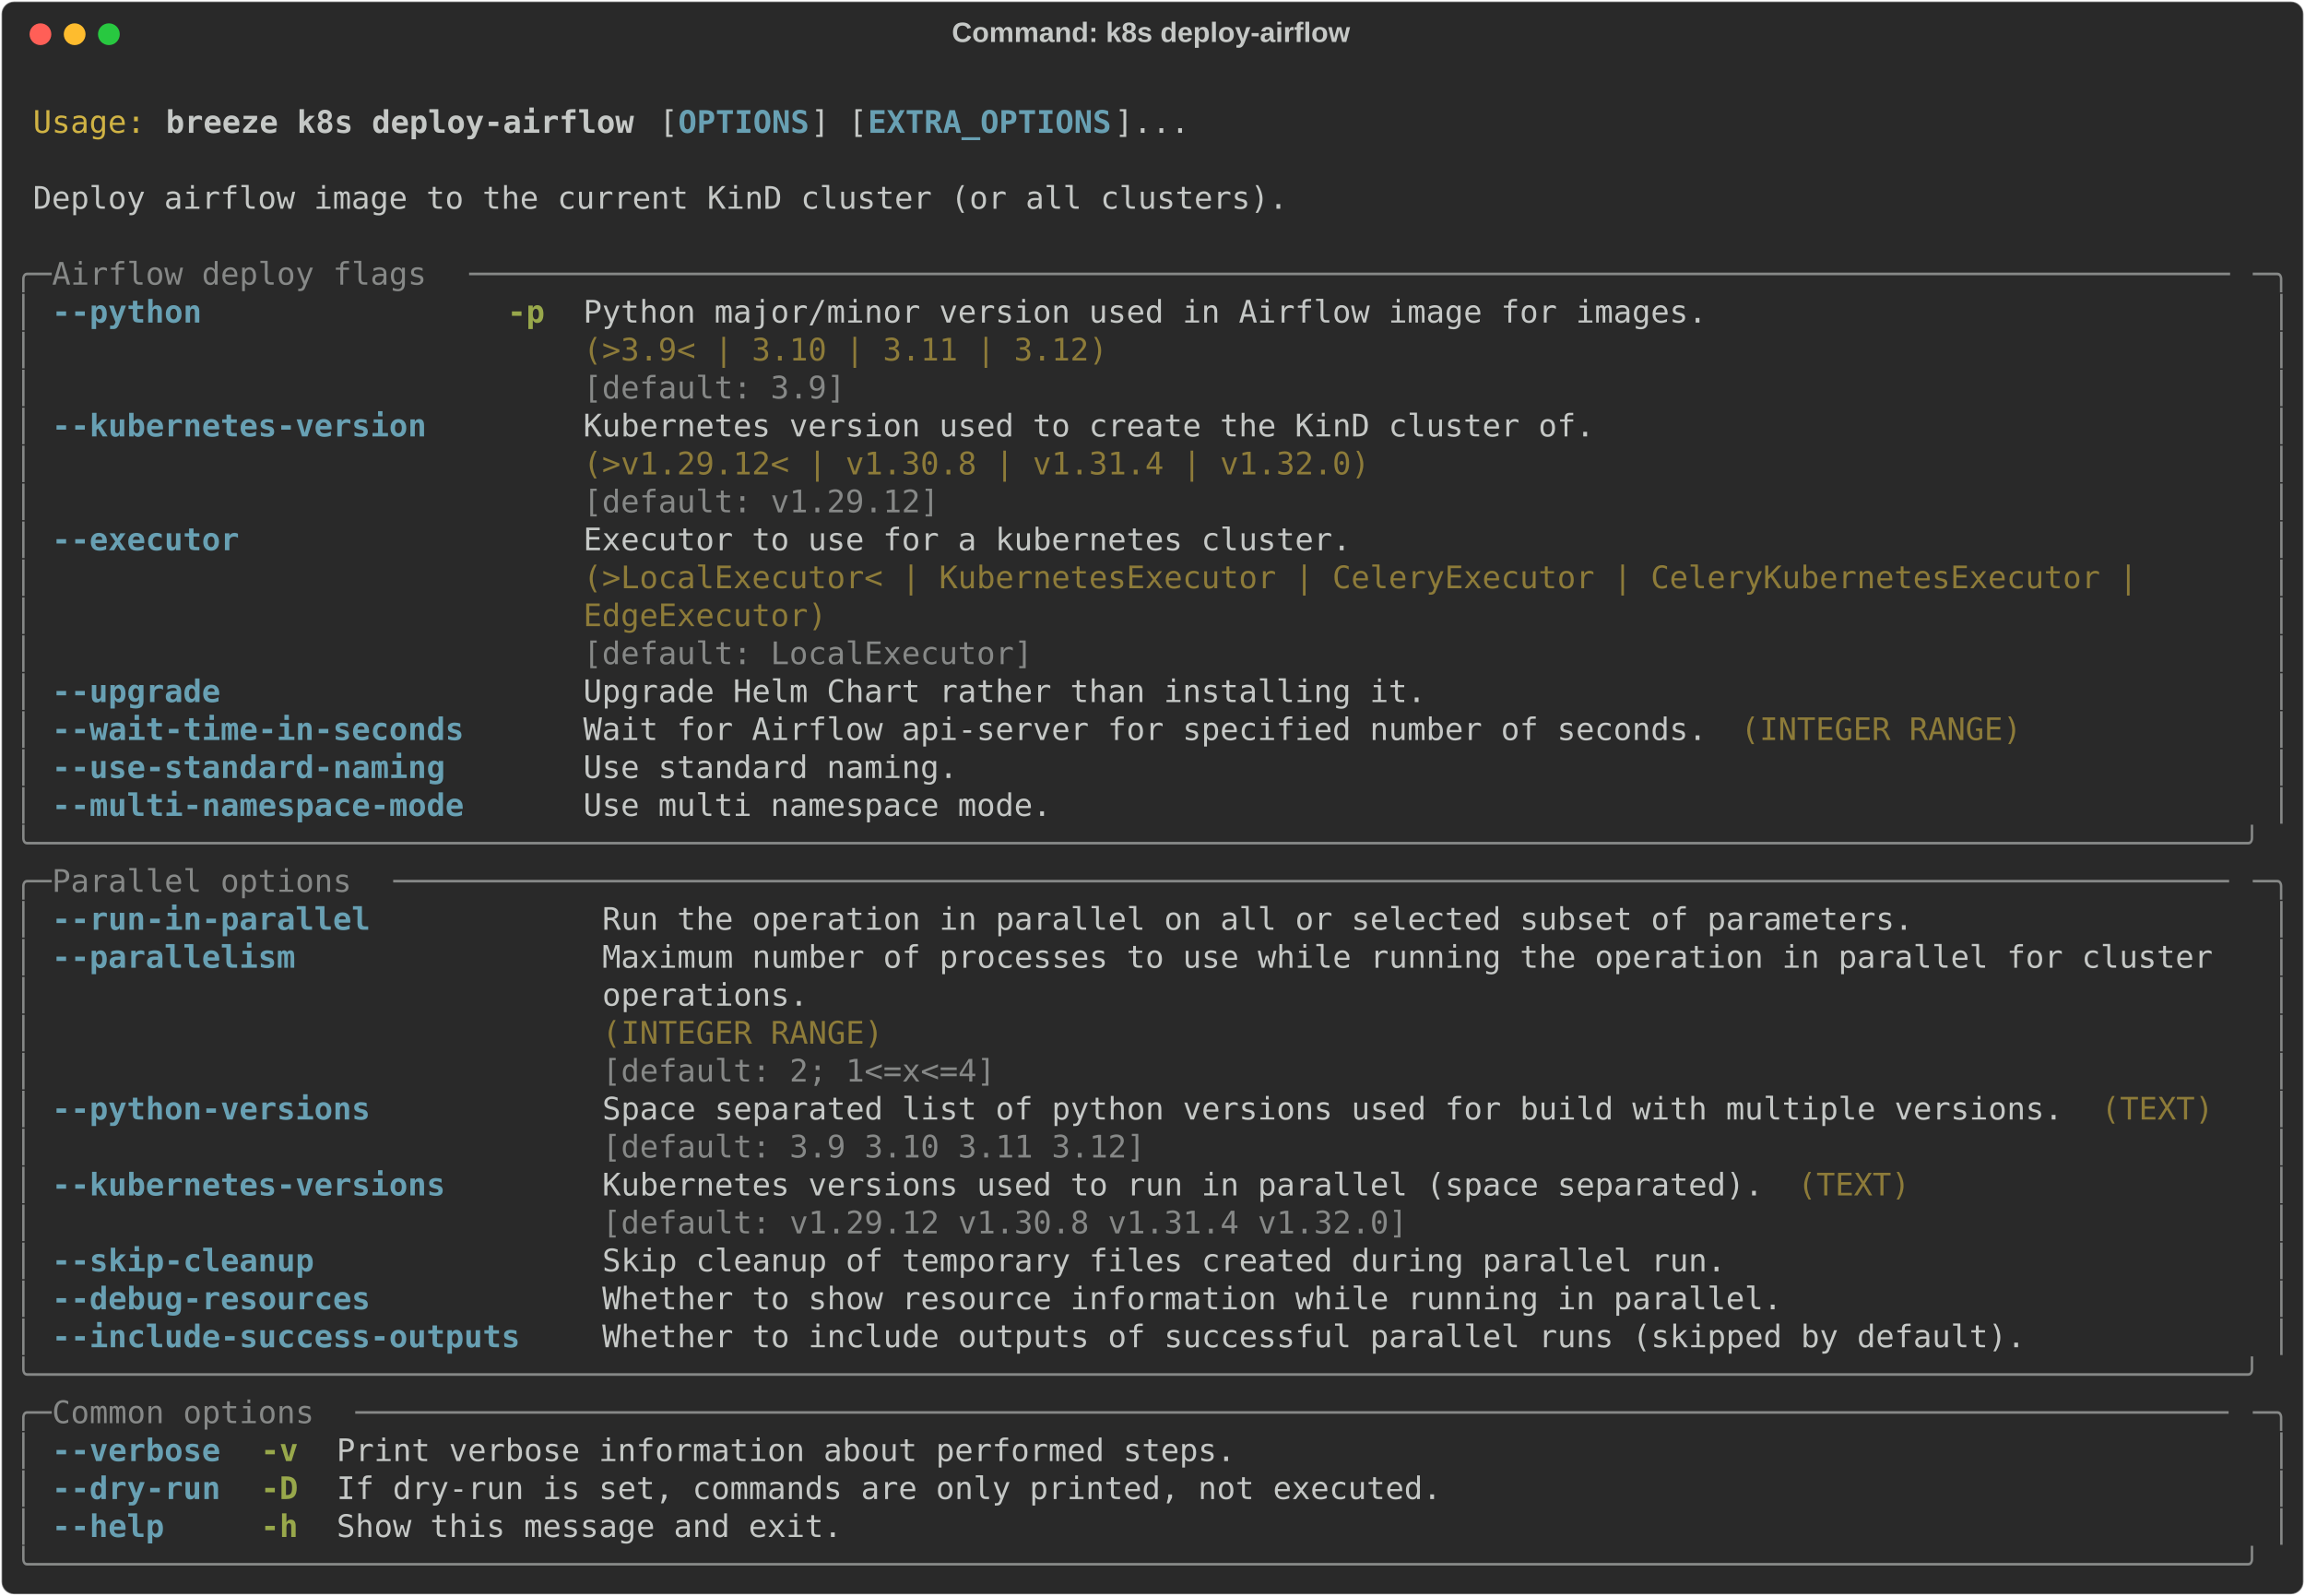
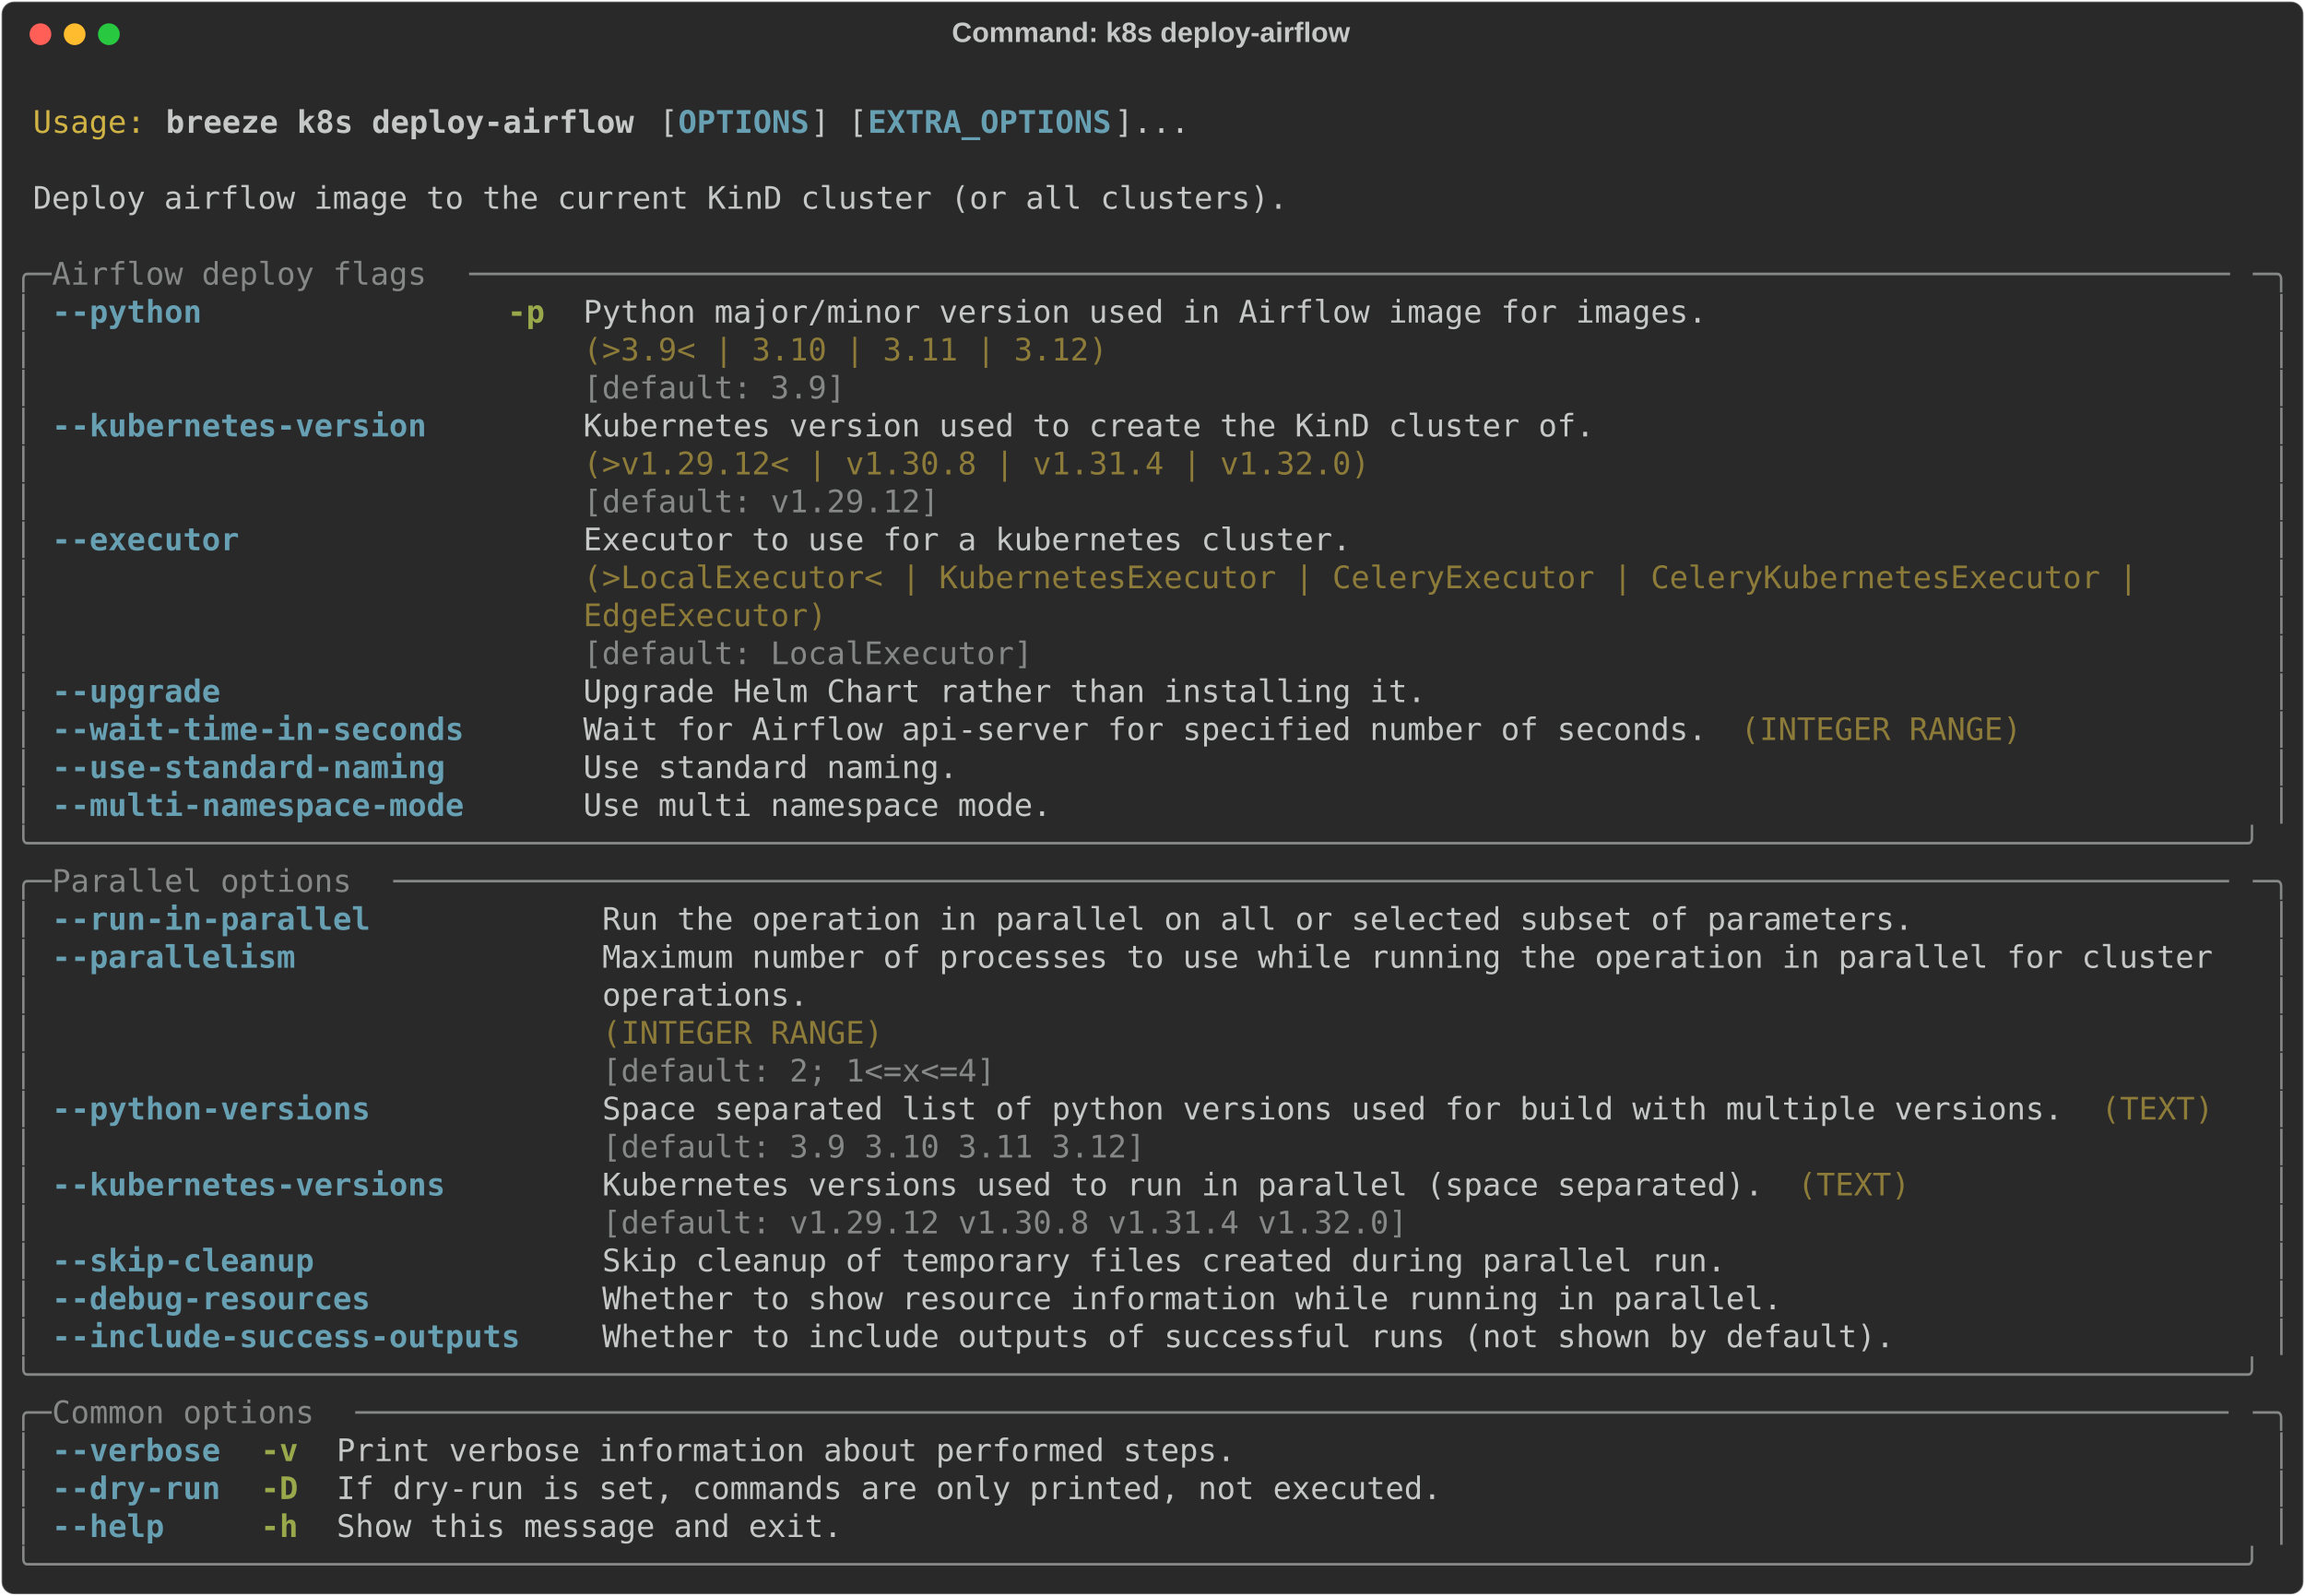
<svg xmlns="http://www.w3.org/2000/svg" class="rich-terminal" viewBox="0 0 1482 1026.0">
  <style>

    @font-face {
        font-family: "Fira Code";
        src: local("FiraCode-Regular"),
                url("https://cdnjs.cloudflare.com/ajax/libs/firacode/6.2.0/woff2/FiraCode-Regular.woff2") format("woff2"),
                url("https://cdnjs.cloudflare.com/ajax/libs/firacode/6.2.0/woff/FiraCode-Regular.woff") format("woff");
        font-style: normal;
        font-weight: 400;
    }
    @font-face {
        font-family: "Fira Code";
        src: local("FiraCode-Bold"),
                url("https://cdnjs.cloudflare.com/ajax/libs/firacode/6.2.0/woff2/FiraCode-Bold.woff2") format("woff2"),
                url("https://cdnjs.cloudflare.com/ajax/libs/firacode/6.2.0/woff/FiraCode-Bold.woff") format("woff");
        font-style: bold;
        font-weight: 700;
    }

    .breeze-k8s-deploy-airflow-matrix {
        font-family: Fira Code, monospace;
        font-size: 20px;
        line-height: 24.4px;
        font-variant-east-asian: full-width;
    }

    .breeze-k8s-deploy-airflow-title {
        font-size: 18px;
        font-weight: bold;
        font-family: arial;
    }

    .breeze-k8s-deploy-airflow-r1 { fill: #c5c8c6 }
.breeze-k8s-deploy-airflow-r2 { fill: #d0b344 }
.breeze-k8s-deploy-airflow-r3 { fill: #c5c8c6;font-weight: bold }
.breeze-k8s-deploy-airflow-r4 { fill: #68a0b3;font-weight: bold }
.breeze-k8s-deploy-airflow-r5 { fill: #868887 }
.breeze-k8s-deploy-airflow-r6 { fill: #98a84b;font-weight: bold }
.breeze-k8s-deploy-airflow-r7 { fill: #8d7b39 }
    </style>
  <defs>
    <clipPath id="breeze-k8s-deploy-airflow-clip-terminal">
      <rect x="0" y="0" width="1463.0" height="975.0" />
    </clipPath>
    <clipPath id="breeze-k8s-deploy-airflow-line-0">
      <rect x="0" y="1.5" width="1464" height="24.65" />
    </clipPath>
    <clipPath id="breeze-k8s-deploy-airflow-line-1">
      <rect x="0" y="25.9" width="1464" height="24.65" />
    </clipPath>
    <clipPath id="breeze-k8s-deploy-airflow-line-2">
      <rect x="0" y="50.3" width="1464" height="24.65" />
    </clipPath>
    <clipPath id="breeze-k8s-deploy-airflow-line-3">
      <rect x="0" y="74.7" width="1464" height="24.65" />
    </clipPath>
    <clipPath id="breeze-k8s-deploy-airflow-line-4">
      <rect x="0" y="99.1" width="1464" height="24.65" />
    </clipPath>
    <clipPath id="breeze-k8s-deploy-airflow-line-5">
      <rect x="0" y="123.5" width="1464" height="24.65" />
    </clipPath>
    <clipPath id="breeze-k8s-deploy-airflow-line-6">
      <rect x="0" y="147.9" width="1464" height="24.65" />
    </clipPath>
    <clipPath id="breeze-k8s-deploy-airflow-line-7">
      <rect x="0" y="172.3" width="1464" height="24.65" />
    </clipPath>
    <clipPath id="breeze-k8s-deploy-airflow-line-8">
      <rect x="0" y="196.7" width="1464" height="24.65" />
    </clipPath>
    <clipPath id="breeze-k8s-deploy-airflow-line-9">
      <rect x="0" y="221.1" width="1464" height="24.65" />
    </clipPath>
    <clipPath id="breeze-k8s-deploy-airflow-line-10">
      <rect x="0" y="245.5" width="1464" height="24.65" />
    </clipPath>
    <clipPath id="breeze-k8s-deploy-airflow-line-11">
      <rect x="0" y="269.9" width="1464" height="24.65" />
    </clipPath>
    <clipPath id="breeze-k8s-deploy-airflow-line-12">
      <rect x="0" y="294.3" width="1464" height="24.65" />
    </clipPath>
    <clipPath id="breeze-k8s-deploy-airflow-line-13">
      <rect x="0" y="318.7" width="1464" height="24.65" />
    </clipPath>
    <clipPath id="breeze-k8s-deploy-airflow-line-14">
      <rect x="0" y="343.1" width="1464" height="24.65" />
    </clipPath>
    <clipPath id="breeze-k8s-deploy-airflow-line-15">
      <rect x="0" y="367.5" width="1464" height="24.65" />
    </clipPath>
    <clipPath id="breeze-k8s-deploy-airflow-line-16">
      <rect x="0" y="391.9" width="1464" height="24.65" />
    </clipPath>
    <clipPath id="breeze-k8s-deploy-airflow-line-17">
      <rect x="0" y="416.3" width="1464" height="24.65" />
    </clipPath>
    <clipPath id="breeze-k8s-deploy-airflow-line-18">
      <rect x="0" y="440.7" width="1464" height="24.65" />
    </clipPath>
    <clipPath id="breeze-k8s-deploy-airflow-line-19">
      <rect x="0" y="465.1" width="1464" height="24.65" />
    </clipPath>
    <clipPath id="breeze-k8s-deploy-airflow-line-20">
      <rect x="0" y="489.5" width="1464" height="24.65" />
    </clipPath>
    <clipPath id="breeze-k8s-deploy-airflow-line-21">
      <rect x="0" y="513.9" width="1464" height="24.65" />
    </clipPath>
    <clipPath id="breeze-k8s-deploy-airflow-line-22">
      <rect x="0" y="538.3" width="1464" height="24.65" />
    </clipPath>
    <clipPath id="breeze-k8s-deploy-airflow-line-23">
      <rect x="0" y="562.7" width="1464" height="24.65" />
    </clipPath>
    <clipPath id="breeze-k8s-deploy-airflow-line-24">
      <rect x="0" y="587.1" width="1464" height="24.65" />
    </clipPath>
    <clipPath id="breeze-k8s-deploy-airflow-line-25">
      <rect x="0" y="611.5" width="1464" height="24.65" />
    </clipPath>
    <clipPath id="breeze-k8s-deploy-airflow-line-26">
      <rect x="0" y="635.9" width="1464" height="24.65" />
    </clipPath>
    <clipPath id="breeze-k8s-deploy-airflow-line-27">
      <rect x="0" y="660.3" width="1464" height="24.65" />
    </clipPath>
    <clipPath id="breeze-k8s-deploy-airflow-line-28">
      <rect x="0" y="684.7" width="1464" height="24.65" />
    </clipPath>
    <clipPath id="breeze-k8s-deploy-airflow-line-29">
      <rect x="0" y="709.1" width="1464" height="24.65" />
    </clipPath>
    <clipPath id="breeze-k8s-deploy-airflow-line-30">
      <rect x="0" y="733.5" width="1464" height="24.65" />
    </clipPath>
    <clipPath id="breeze-k8s-deploy-airflow-line-31">
      <rect x="0" y="757.9" width="1464" height="24.65" />
    </clipPath>
    <clipPath id="breeze-k8s-deploy-airflow-line-32">
      <rect x="0" y="782.3" width="1464" height="24.65" />
    </clipPath>
    <clipPath id="breeze-k8s-deploy-airflow-line-33">
      <rect x="0" y="806.7" width="1464" height="24.65" />
    </clipPath>
    <clipPath id="breeze-k8s-deploy-airflow-line-34">
      <rect x="0" y="831.1" width="1464" height="24.65" />
    </clipPath>
    <clipPath id="breeze-k8s-deploy-airflow-line-35">
      <rect x="0" y="855.5" width="1464" height="24.65" />
    </clipPath>
    <clipPath id="breeze-k8s-deploy-airflow-line-36">
      <rect x="0" y="879.9" width="1464" height="24.65" />
    </clipPath>
    <clipPath id="breeze-k8s-deploy-airflow-line-37">
      <rect x="0" y="904.3" width="1464" height="24.65" />
    </clipPath>
    <clipPath id="breeze-k8s-deploy-airflow-line-38">
      <rect x="0" y="928.7" width="1464" height="24.65" />
    </clipPath>
  </defs>
  <rect fill="#292929" stroke="rgba(255,255,255,0.35)" stroke-width="1" x="1" y="1" width="1480" height="1024" rx="8" />
  <text class="breeze-k8s-deploy-airflow-title" fill="#c5c8c6" text-anchor="middle" x="740" y="27">Command: k8s deploy-airflow</text>
  <g transform="translate(26,22)">
    <circle cx="0" cy="0" r="7" fill="#ff5f57" />
    <circle cx="22" cy="0" r="7" fill="#febc2e" />
    <circle cx="44" cy="0" r="7" fill="#28c840" />
  </g>
  <g transform="translate(9, 41)" clip-path="url(#breeze-k8s-deploy-airflow-clip-terminal)">
    <g class="breeze-k8s-deploy-airflow-matrix">
      <text class="breeze-k8s-deploy-airflow-r1" x="1464" y="20" textLength="12.2" clip-path="url(#breeze-k8s-deploy-airflow-line-0)">
</text>
      <text class="breeze-k8s-deploy-airflow-r2" x="12.2" y="44.4" textLength="73.2" clip-path="url(#breeze-k8s-deploy-airflow-line-1)">Usage:</text>
      <text class="breeze-k8s-deploy-airflow-r3" x="97.6" y="44.4" textLength="305" clip-path="url(#breeze-k8s-deploy-airflow-line-1)">breeze k8s deploy-airflow</text>
      <text class="breeze-k8s-deploy-airflow-r1" x="414.8" y="44.4" textLength="12.2" clip-path="url(#breeze-k8s-deploy-airflow-line-1)">[</text>
      <text class="breeze-k8s-deploy-airflow-r4" x="427" y="44.4" textLength="85.4" clip-path="url(#breeze-k8s-deploy-airflow-line-1)">OPTIONS</text>
      <text class="breeze-k8s-deploy-airflow-r1" x="512.4" y="44.4" textLength="36.6" clip-path="url(#breeze-k8s-deploy-airflow-line-1)">] [</text>
      <text class="breeze-k8s-deploy-airflow-r4" x="549" y="44.4" textLength="158.6" clip-path="url(#breeze-k8s-deploy-airflow-line-1)">EXTRA_OPTIONS</text>
      <text class="breeze-k8s-deploy-airflow-r1" x="707.6" y="44.4" textLength="48.8" clip-path="url(#breeze-k8s-deploy-airflow-line-1)">]...</text>
      <text class="breeze-k8s-deploy-airflow-r1" x="1464" y="44.4" textLength="12.2" clip-path="url(#breeze-k8s-deploy-airflow-line-1)">
</text>
      <text class="breeze-k8s-deploy-airflow-r1" x="1464" y="68.8" textLength="12.2" clip-path="url(#breeze-k8s-deploy-airflow-line-2)">
</text>
      <text class="breeze-k8s-deploy-airflow-r1" x="12.2" y="93.2" textLength="817.4" clip-path="url(#breeze-k8s-deploy-airflow-line-3)">Deploy airflow image to the current KinD cluster (or all clusters).</text>
      <text class="breeze-k8s-deploy-airflow-r1" x="1464" y="93.2" textLength="12.2" clip-path="url(#breeze-k8s-deploy-airflow-line-3)">
</text>
      <text class="breeze-k8s-deploy-airflow-r1" x="1464" y="117.6" textLength="12.2" clip-path="url(#breeze-k8s-deploy-airflow-line-4)">
</text>
      <text class="breeze-k8s-deploy-airflow-r5" x="0" y="142" textLength="24.4" clip-path="url(#breeze-k8s-deploy-airflow-line-5)">╭─</text>
      <text class="breeze-k8s-deploy-airflow-r5" x="24.4" y="142" textLength="268.4" clip-path="url(#breeze-k8s-deploy-airflow-line-5)"> Airflow deploy flags </text>
      <text class="breeze-k8s-deploy-airflow-r5" x="292.8" y="142" textLength="1146.8" clip-path="url(#breeze-k8s-deploy-airflow-line-5)">──────────────────────────────────────────────────────────────────────────────────────────────</text>
      <text class="breeze-k8s-deploy-airflow-r5" x="1439.6" y="142" textLength="24.4" clip-path="url(#breeze-k8s-deploy-airflow-line-5)">─╮</text>
      <text class="breeze-k8s-deploy-airflow-r1" x="1464" y="142" textLength="12.2" clip-path="url(#breeze-k8s-deploy-airflow-line-5)">
</text>
      <text class="breeze-k8s-deploy-airflow-r5" x="0" y="166.4" textLength="12.2" clip-path="url(#breeze-k8s-deploy-airflow-line-6)">│</text>
      <text class="breeze-k8s-deploy-airflow-r4" x="24.4" y="166.4" textLength="97.6" clip-path="url(#breeze-k8s-deploy-airflow-line-6)">--python</text>
      <text class="breeze-k8s-deploy-airflow-r6" x="317.2" y="166.4" textLength="24.4" clip-path="url(#breeze-k8s-deploy-airflow-line-6)">-p</text>
      <text class="breeze-k8s-deploy-airflow-r1" x="366" y="166.4" textLength="732" clip-path="url(#breeze-k8s-deploy-airflow-line-6)">Python major/minor version used in Airflow image for images.</text>
      <text class="breeze-k8s-deploy-airflow-r5" x="1451.8" y="166.4" textLength="12.2" clip-path="url(#breeze-k8s-deploy-airflow-line-6)">│</text>
      <text class="breeze-k8s-deploy-airflow-r1" x="1464" y="166.4" textLength="12.2" clip-path="url(#breeze-k8s-deploy-airflow-line-6)">
</text>
      <text class="breeze-k8s-deploy-airflow-r5" x="0" y="190.8" textLength="12.2" clip-path="url(#breeze-k8s-deploy-airflow-line-7)">│</text>
      <text class="breeze-k8s-deploy-airflow-r7" x="366" y="190.8" textLength="732" clip-path="url(#breeze-k8s-deploy-airflow-line-7)">(&gt;3.9&lt; | 3.10 | 3.11 | 3.12)                                </text>
      <text class="breeze-k8s-deploy-airflow-r5" x="1451.8" y="190.8" textLength="12.2" clip-path="url(#breeze-k8s-deploy-airflow-line-7)">│</text>
      <text class="breeze-k8s-deploy-airflow-r1" x="1464" y="190.8" textLength="12.2" clip-path="url(#breeze-k8s-deploy-airflow-line-7)">
</text>
      <text class="breeze-k8s-deploy-airflow-r5" x="0" y="215.2" textLength="12.2" clip-path="url(#breeze-k8s-deploy-airflow-line-8)">│</text>
      <text class="breeze-k8s-deploy-airflow-r5" x="366" y="215.2" textLength="732" clip-path="url(#breeze-k8s-deploy-airflow-line-8)">[default: 3.9]                                              </text>
      <text class="breeze-k8s-deploy-airflow-r5" x="1451.8" y="215.2" textLength="12.2" clip-path="url(#breeze-k8s-deploy-airflow-line-8)">│</text>
      <text class="breeze-k8s-deploy-airflow-r1" x="1464" y="215.2" textLength="12.2" clip-path="url(#breeze-k8s-deploy-airflow-line-8)">
</text>
      <text class="breeze-k8s-deploy-airflow-r5" x="0" y="239.6" textLength="12.2" clip-path="url(#breeze-k8s-deploy-airflow-line-9)">│</text>
      <text class="breeze-k8s-deploy-airflow-r4" x="24.4" y="239.6" textLength="244" clip-path="url(#breeze-k8s-deploy-airflow-line-9)">--kubernetes-version</text>
      <text class="breeze-k8s-deploy-airflow-r1" x="366" y="239.6" textLength="658.8" clip-path="url(#breeze-k8s-deploy-airflow-line-9)">Kubernetes version used to create the KinD cluster of.</text>
      <text class="breeze-k8s-deploy-airflow-r5" x="1451.8" y="239.6" textLength="12.2" clip-path="url(#breeze-k8s-deploy-airflow-line-9)">│</text>
      <text class="breeze-k8s-deploy-airflow-r1" x="1464" y="239.6" textLength="12.2" clip-path="url(#breeze-k8s-deploy-airflow-line-9)">
</text>
      <text class="breeze-k8s-deploy-airflow-r5" x="0" y="264" textLength="12.2" clip-path="url(#breeze-k8s-deploy-airflow-line-10)">│</text>
      <text class="breeze-k8s-deploy-airflow-r7" x="366" y="264" textLength="658.8" clip-path="url(#breeze-k8s-deploy-airflow-line-10)">(&gt;v1.29.12&lt; | v1.30.8 | v1.31.4 | v1.32.0)            </text>
      <text class="breeze-k8s-deploy-airflow-r5" x="1451.8" y="264" textLength="12.2" clip-path="url(#breeze-k8s-deploy-airflow-line-10)">│</text>
      <text class="breeze-k8s-deploy-airflow-r1" x="1464" y="264" textLength="12.2" clip-path="url(#breeze-k8s-deploy-airflow-line-10)">
</text>
      <text class="breeze-k8s-deploy-airflow-r5" x="0" y="288.4" textLength="12.2" clip-path="url(#breeze-k8s-deploy-airflow-line-11)">│</text>
      <text class="breeze-k8s-deploy-airflow-r5" x="366" y="288.4" textLength="658.8" clip-path="url(#breeze-k8s-deploy-airflow-line-11)">[default: v1.29.12]                                   </text>
      <text class="breeze-k8s-deploy-airflow-r5" x="1451.8" y="288.4" textLength="12.2" clip-path="url(#breeze-k8s-deploy-airflow-line-11)">│</text>
      <text class="breeze-k8s-deploy-airflow-r1" x="1464" y="288.4" textLength="12.2" clip-path="url(#breeze-k8s-deploy-airflow-line-11)">
</text>
      <text class="breeze-k8s-deploy-airflow-r5" x="0" y="312.8" textLength="12.2" clip-path="url(#breeze-k8s-deploy-airflow-line-12)">│</text>
      <text class="breeze-k8s-deploy-airflow-r4" x="24.4" y="312.8" textLength="122" clip-path="url(#breeze-k8s-deploy-airflow-line-12)">--executor</text>
      <text class="breeze-k8s-deploy-airflow-r1" x="366" y="312.8" textLength="1073.6" clip-path="url(#breeze-k8s-deploy-airflow-line-12)">Executor to use for a kubernetes cluster.                                               </text>
      <text class="breeze-k8s-deploy-airflow-r5" x="1451.8" y="312.8" textLength="12.2" clip-path="url(#breeze-k8s-deploy-airflow-line-12)">│</text>
      <text class="breeze-k8s-deploy-airflow-r1" x="1464" y="312.8" textLength="12.2" clip-path="url(#breeze-k8s-deploy-airflow-line-12)">
</text>
      <text class="breeze-k8s-deploy-airflow-r5" x="0" y="337.2" textLength="12.2" clip-path="url(#breeze-k8s-deploy-airflow-line-13)">│</text>
      <text class="breeze-k8s-deploy-airflow-r7" x="366" y="337.2" textLength="1073.6" clip-path="url(#breeze-k8s-deploy-airflow-line-13)">(&gt;LocalExecutor&lt; | KubernetesExecutor | CeleryExecutor | CeleryKubernetesExecutor |     </text>
      <text class="breeze-k8s-deploy-airflow-r5" x="1451.8" y="337.2" textLength="12.2" clip-path="url(#breeze-k8s-deploy-airflow-line-13)">│</text>
      <text class="breeze-k8s-deploy-airflow-r1" x="1464" y="337.2" textLength="12.2" clip-path="url(#breeze-k8s-deploy-airflow-line-13)">
</text>
      <text class="breeze-k8s-deploy-airflow-r5" x="0" y="361.6" textLength="12.2" clip-path="url(#breeze-k8s-deploy-airflow-line-14)">│</text>
      <text class="breeze-k8s-deploy-airflow-r7" x="366" y="361.6" textLength="1073.6" clip-path="url(#breeze-k8s-deploy-airflow-line-14)">EdgeExecutor)                                                                           </text>
      <text class="breeze-k8s-deploy-airflow-r5" x="1451.8" y="361.6" textLength="12.2" clip-path="url(#breeze-k8s-deploy-airflow-line-14)">│</text>
      <text class="breeze-k8s-deploy-airflow-r1" x="1464" y="361.6" textLength="12.2" clip-path="url(#breeze-k8s-deploy-airflow-line-14)">
</text>
      <text class="breeze-k8s-deploy-airflow-r5" x="0" y="386" textLength="12.2" clip-path="url(#breeze-k8s-deploy-airflow-line-15)">│</text>
      <text class="breeze-k8s-deploy-airflow-r5" x="366" y="386" textLength="1073.6" clip-path="url(#breeze-k8s-deploy-airflow-line-15)">[default: LocalExecutor]                                                                </text>
      <text class="breeze-k8s-deploy-airflow-r5" x="1451.8" y="386" textLength="12.2" clip-path="url(#breeze-k8s-deploy-airflow-line-15)">│</text>
      <text class="breeze-k8s-deploy-airflow-r1" x="1464" y="386" textLength="12.2" clip-path="url(#breeze-k8s-deploy-airflow-line-15)">
</text>
      <text class="breeze-k8s-deploy-airflow-r5" x="0" y="410.4" textLength="12.2" clip-path="url(#breeze-k8s-deploy-airflow-line-16)">│</text>
      <text class="breeze-k8s-deploy-airflow-r4" x="24.4" y="410.4" textLength="109.8" clip-path="url(#breeze-k8s-deploy-airflow-line-16)">--upgrade</text>
      <text class="breeze-k8s-deploy-airflow-r1" x="366" y="410.4" textLength="549" clip-path="url(#breeze-k8s-deploy-airflow-line-16)">Upgrade Helm Chart rather than installing it.</text>
      <text class="breeze-k8s-deploy-airflow-r5" x="1451.8" y="410.4" textLength="12.2" clip-path="url(#breeze-k8s-deploy-airflow-line-16)">│</text>
      <text class="breeze-k8s-deploy-airflow-r1" x="1464" y="410.4" textLength="12.2" clip-path="url(#breeze-k8s-deploy-airflow-line-16)">
</text>
      <text class="breeze-k8s-deploy-airflow-r5" x="0" y="434.8" textLength="12.2" clip-path="url(#breeze-k8s-deploy-airflow-line-17)">│</text>
      <text class="breeze-k8s-deploy-airflow-r4" x="24.4" y="434.8" textLength="268.4" clip-path="url(#breeze-k8s-deploy-airflow-line-17)">--wait-time-in-seconds</text>
      <text class="breeze-k8s-deploy-airflow-r1" x="366" y="434.8" textLength="732" clip-path="url(#breeze-k8s-deploy-airflow-line-17)">Wait for Airflow api-server for specified number of seconds.</text>
      <text class="breeze-k8s-deploy-airflow-r7" x="1110.2" y="434.8" textLength="183" clip-path="url(#breeze-k8s-deploy-airflow-line-17)">(INTEGER RANGE)</text>
      <text class="breeze-k8s-deploy-airflow-r5" x="1451.8" y="434.8" textLength="12.2" clip-path="url(#breeze-k8s-deploy-airflow-line-17)">│</text>
      <text class="breeze-k8s-deploy-airflow-r1" x="1464" y="434.8" textLength="12.2" clip-path="url(#breeze-k8s-deploy-airflow-line-17)">
</text>
      <text class="breeze-k8s-deploy-airflow-r5" x="0" y="459.2" textLength="12.2" clip-path="url(#breeze-k8s-deploy-airflow-line-18)">│</text>
      <text class="breeze-k8s-deploy-airflow-r4" x="24.4" y="459.2" textLength="256.2" clip-path="url(#breeze-k8s-deploy-airflow-line-18)">--use-standard-naming</text>
      <text class="breeze-k8s-deploy-airflow-r1" x="366" y="459.2" textLength="244" clip-path="url(#breeze-k8s-deploy-airflow-line-18)">Use standard naming.</text>
      <text class="breeze-k8s-deploy-airflow-r5" x="1451.8" y="459.2" textLength="12.2" clip-path="url(#breeze-k8s-deploy-airflow-line-18)">│</text>
      <text class="breeze-k8s-deploy-airflow-r1" x="1464" y="459.2" textLength="12.2" clip-path="url(#breeze-k8s-deploy-airflow-line-18)">
</text>
      <text class="breeze-k8s-deploy-airflow-r5" x="0" y="483.6" textLength="12.2" clip-path="url(#breeze-k8s-deploy-airflow-line-19)">│</text>
      <text class="breeze-k8s-deploy-airflow-r4" x="24.4" y="483.6" textLength="268.4" clip-path="url(#breeze-k8s-deploy-airflow-line-19)">--multi-namespace-mode</text>
      <text class="breeze-k8s-deploy-airflow-r1" x="366" y="483.6" textLength="305" clip-path="url(#breeze-k8s-deploy-airflow-line-19)">Use multi namespace mode.</text>
      <text class="breeze-k8s-deploy-airflow-r5" x="1451.8" y="483.6" textLength="12.2" clip-path="url(#breeze-k8s-deploy-airflow-line-19)">│</text>
      <text class="breeze-k8s-deploy-airflow-r1" x="1464" y="483.6" textLength="12.2" clip-path="url(#breeze-k8s-deploy-airflow-line-19)">
</text>
      <text class="breeze-k8s-deploy-airflow-r5" x="0" y="508" textLength="1464" clip-path="url(#breeze-k8s-deploy-airflow-line-20)">╰──────────────────────────────────────────────────────────────────────────────────────────────────────────────────────╯</text>
      <text class="breeze-k8s-deploy-airflow-r1" x="1464" y="508" textLength="12.2" clip-path="url(#breeze-k8s-deploy-airflow-line-20)">
</text>
      <text class="breeze-k8s-deploy-airflow-r5" x="0" y="532.4" textLength="24.4" clip-path="url(#breeze-k8s-deploy-airflow-line-21)">╭─</text>
      <text class="breeze-k8s-deploy-airflow-r5" x="24.4" y="532.4" textLength="219.6" clip-path="url(#breeze-k8s-deploy-airflow-line-21)"> Parallel options </text>
      <text class="breeze-k8s-deploy-airflow-r5" x="244" y="532.4" textLength="1195.6" clip-path="url(#breeze-k8s-deploy-airflow-line-21)">──────────────────────────────────────────────────────────────────────────────────────────────────</text>
      <text class="breeze-k8s-deploy-airflow-r5" x="1439.6" y="532.4" textLength="24.4" clip-path="url(#breeze-k8s-deploy-airflow-line-21)">─╮</text>
      <text class="breeze-k8s-deploy-airflow-r1" x="1464" y="532.4" textLength="12.2" clip-path="url(#breeze-k8s-deploy-airflow-line-21)">
</text>
      <text class="breeze-k8s-deploy-airflow-r5" x="0" y="556.8" textLength="12.2" clip-path="url(#breeze-k8s-deploy-airflow-line-22)">│</text>
      <text class="breeze-k8s-deploy-airflow-r4" x="24.4" y="556.8" textLength="207.4" clip-path="url(#breeze-k8s-deploy-airflow-line-22)">--run-in-parallel</text>
      <text class="breeze-k8s-deploy-airflow-r1" x="378.2" y="556.8" textLength="854" clip-path="url(#breeze-k8s-deploy-airflow-line-22)">Run the operation in parallel on all or selected subset of parameters.</text>
      <text class="breeze-k8s-deploy-airflow-r5" x="1451.8" y="556.8" textLength="12.2" clip-path="url(#breeze-k8s-deploy-airflow-line-22)">│</text>
      <text class="breeze-k8s-deploy-airflow-r1" x="1464" y="556.8" textLength="12.2" clip-path="url(#breeze-k8s-deploy-airflow-line-22)">
</text>
      <text class="breeze-k8s-deploy-airflow-r5" x="0" y="581.2" textLength="12.2" clip-path="url(#breeze-k8s-deploy-airflow-line-23)">│</text>
      <text class="breeze-k8s-deploy-airflow-r4" x="24.4" y="581.2" textLength="158.6" clip-path="url(#breeze-k8s-deploy-airflow-line-23)">--parallelism</text>
      <text class="breeze-k8s-deploy-airflow-r1" x="378.2" y="581.2" textLength="1061.4" clip-path="url(#breeze-k8s-deploy-airflow-line-23)">Maximum number of processes to use while running the operation in parallel for cluster </text>
      <text class="breeze-k8s-deploy-airflow-r5" x="1451.8" y="581.2" textLength="12.2" clip-path="url(#breeze-k8s-deploy-airflow-line-23)">│</text>
      <text class="breeze-k8s-deploy-airflow-r1" x="1464" y="581.2" textLength="12.2" clip-path="url(#breeze-k8s-deploy-airflow-line-23)">
</text>
      <text class="breeze-k8s-deploy-airflow-r5" x="0" y="605.6" textLength="12.2" clip-path="url(#breeze-k8s-deploy-airflow-line-24)">│</text>
      <text class="breeze-k8s-deploy-airflow-r1" x="378.2" y="605.6" textLength="1061.4" clip-path="url(#breeze-k8s-deploy-airflow-line-24)">operations.                                                                            </text>
      <text class="breeze-k8s-deploy-airflow-r5" x="1451.8" y="605.6" textLength="12.2" clip-path="url(#breeze-k8s-deploy-airflow-line-24)">│</text>
      <text class="breeze-k8s-deploy-airflow-r1" x="1464" y="605.6" textLength="12.2" clip-path="url(#breeze-k8s-deploy-airflow-line-24)">
</text>
      <text class="breeze-k8s-deploy-airflow-r5" x="0" y="630" textLength="12.2" clip-path="url(#breeze-k8s-deploy-airflow-line-25)">│</text>
      <text class="breeze-k8s-deploy-airflow-r7" x="378.2" y="630" textLength="1061.4" clip-path="url(#breeze-k8s-deploy-airflow-line-25)">(INTEGER RANGE)                                                                        </text>
      <text class="breeze-k8s-deploy-airflow-r5" x="1451.8" y="630" textLength="12.2" clip-path="url(#breeze-k8s-deploy-airflow-line-25)">│</text>
      <text class="breeze-k8s-deploy-airflow-r1" x="1464" y="630" textLength="12.2" clip-path="url(#breeze-k8s-deploy-airflow-line-25)">
</text>
      <text class="breeze-k8s-deploy-airflow-r5" x="0" y="654.4" textLength="12.2" clip-path="url(#breeze-k8s-deploy-airflow-line-26)">│</text>
      <text class="breeze-k8s-deploy-airflow-r5" x="378.2" y="654.4" textLength="1061.4" clip-path="url(#breeze-k8s-deploy-airflow-line-26)">[default: 2; 1&lt;=x&lt;=4]                                                                  </text>
      <text class="breeze-k8s-deploy-airflow-r5" x="1451.8" y="654.4" textLength="12.2" clip-path="url(#breeze-k8s-deploy-airflow-line-26)">│</text>
      <text class="breeze-k8s-deploy-airflow-r1" x="1464" y="654.4" textLength="12.2" clip-path="url(#breeze-k8s-deploy-airflow-line-26)">
</text>
      <text class="breeze-k8s-deploy-airflow-r5" x="0" y="678.8" textLength="12.2" clip-path="url(#breeze-k8s-deploy-airflow-line-27)">│</text>
      <text class="breeze-k8s-deploy-airflow-r4" x="24.4" y="678.8" textLength="207.4" clip-path="url(#breeze-k8s-deploy-airflow-line-27)">--python-versions</text>
      <text class="breeze-k8s-deploy-airflow-r1" x="378.2" y="678.8" textLength="951.6" clip-path="url(#breeze-k8s-deploy-airflow-line-27)">Space separated list of python versions used for build with multiple versions.</text>
      <text class="breeze-k8s-deploy-airflow-r7" x="1342" y="678.8" textLength="73.2" clip-path="url(#breeze-k8s-deploy-airflow-line-27)">(TEXT)</text>
      <text class="breeze-k8s-deploy-airflow-r5" x="1451.8" y="678.8" textLength="12.2" clip-path="url(#breeze-k8s-deploy-airflow-line-27)">│</text>
      <text class="breeze-k8s-deploy-airflow-r1" x="1464" y="678.8" textLength="12.2" clip-path="url(#breeze-k8s-deploy-airflow-line-27)">
</text>
      <text class="breeze-k8s-deploy-airflow-r5" x="0" y="703.2" textLength="12.2" clip-path="url(#breeze-k8s-deploy-airflow-line-28)">│</text>
      <text class="breeze-k8s-deploy-airflow-r5" x="378.2" y="703.2" textLength="951.6" clip-path="url(#breeze-k8s-deploy-airflow-line-28)">[default: 3.9 3.10 3.11 3.12]                                                 </text>
      <text class="breeze-k8s-deploy-airflow-r5" x="1451.8" y="703.2" textLength="12.2" clip-path="url(#breeze-k8s-deploy-airflow-line-28)">│</text>
      <text class="breeze-k8s-deploy-airflow-r1" x="1464" y="703.2" textLength="12.2" clip-path="url(#breeze-k8s-deploy-airflow-line-28)">
</text>
      <text class="breeze-k8s-deploy-airflow-r5" x="0" y="727.6" textLength="12.2" clip-path="url(#breeze-k8s-deploy-airflow-line-29)">│</text>
      <text class="breeze-k8s-deploy-airflow-r4" x="24.4" y="727.6" textLength="256.2" clip-path="url(#breeze-k8s-deploy-airflow-line-29)">--kubernetes-versions</text>
      <text class="breeze-k8s-deploy-airflow-r1" x="378.2" y="727.6" textLength="756.4" clip-path="url(#breeze-k8s-deploy-airflow-line-29)">Kubernetes versions used to run in parallel (space separated).</text>
      <text class="breeze-k8s-deploy-airflow-r7" x="1146.8" y="727.6" textLength="73.2" clip-path="url(#breeze-k8s-deploy-airflow-line-29)">(TEXT)</text>
      <text class="breeze-k8s-deploy-airflow-r5" x="1451.8" y="727.6" textLength="12.2" clip-path="url(#breeze-k8s-deploy-airflow-line-29)">│</text>
      <text class="breeze-k8s-deploy-airflow-r1" x="1464" y="727.6" textLength="12.2" clip-path="url(#breeze-k8s-deploy-airflow-line-29)">
</text>
      <text class="breeze-k8s-deploy-airflow-r5" x="0" y="752" textLength="12.2" clip-path="url(#breeze-k8s-deploy-airflow-line-30)">│</text>
      <text class="breeze-k8s-deploy-airflow-r5" x="378.2" y="752" textLength="756.4" clip-path="url(#breeze-k8s-deploy-airflow-line-30)">[default: v1.29.12 v1.30.8 v1.31.4 v1.32.0]                   </text>
      <text class="breeze-k8s-deploy-airflow-r5" x="1451.8" y="752" textLength="12.2" clip-path="url(#breeze-k8s-deploy-airflow-line-30)">│</text>
      <text class="breeze-k8s-deploy-airflow-r1" x="1464" y="752" textLength="12.2" clip-path="url(#breeze-k8s-deploy-airflow-line-30)">
</text>
      <text class="breeze-k8s-deploy-airflow-r5" x="0" y="776.4" textLength="12.2" clip-path="url(#breeze-k8s-deploy-airflow-line-31)">│</text>
      <text class="breeze-k8s-deploy-airflow-r4" x="24.4" y="776.4" textLength="170.8" clip-path="url(#breeze-k8s-deploy-airflow-line-31)">--skip-cleanup</text>
      <text class="breeze-k8s-deploy-airflow-r1" x="378.2" y="776.4" textLength="732" clip-path="url(#breeze-k8s-deploy-airflow-line-31)">Skip cleanup of temporary files created during parallel run.</text>
      <text class="breeze-k8s-deploy-airflow-r5" x="1451.8" y="776.4" textLength="12.2" clip-path="url(#breeze-k8s-deploy-airflow-line-31)">│</text>
      <text class="breeze-k8s-deploy-airflow-r1" x="1464" y="776.4" textLength="12.2" clip-path="url(#breeze-k8s-deploy-airflow-line-31)">
</text>
      <text class="breeze-k8s-deploy-airflow-r5" x="0" y="800.8" textLength="12.2" clip-path="url(#breeze-k8s-deploy-airflow-line-32)">│</text>
      <text class="breeze-k8s-deploy-airflow-r4" x="24.4" y="800.8" textLength="207.4" clip-path="url(#breeze-k8s-deploy-airflow-line-32)">--debug-resources</text>
      <text class="breeze-k8s-deploy-airflow-r1" x="378.2" y="800.8" textLength="768.6" clip-path="url(#breeze-k8s-deploy-airflow-line-32)">Whether to show resource information while running in parallel.</text>
      <text class="breeze-k8s-deploy-airflow-r5" x="1451.8" y="800.8" textLength="12.2" clip-path="url(#breeze-k8s-deploy-airflow-line-32)">│</text>
      <text class="breeze-k8s-deploy-airflow-r1" x="1464" y="800.8" textLength="12.2" clip-path="url(#breeze-k8s-deploy-airflow-line-32)">
</text>
      <text class="breeze-k8s-deploy-airflow-r5" x="0" y="825.2" textLength="12.2" clip-path="url(#breeze-k8s-deploy-airflow-line-33)">│</text>
      <text class="breeze-k8s-deploy-airflow-r4" x="24.4" y="825.2" textLength="305" clip-path="url(#breeze-k8s-deploy-airflow-line-33)">--include-success-outputs</text>
-       <text class="breeze-k8s-deploy-airflow-r1" x="378.2" y="825.2" textLength="927.2" clip-path="url(#breeze-k8s-deploy-airflow-line-33)">Whether to include outputs of successful parallel runs (skipped by default).</text>
+       <text class="breeze-k8s-deploy-airflow-r1" x="378.2" y="825.2" textLength="841.8" clip-path="url(#breeze-k8s-deploy-airflow-line-33)">Whether to include outputs of successful runs (not shown by default).</text>
      <text class="breeze-k8s-deploy-airflow-r5" x="1451.8" y="825.2" textLength="12.2" clip-path="url(#breeze-k8s-deploy-airflow-line-33)">│</text>
      <text class="breeze-k8s-deploy-airflow-r1" x="1464" y="825.2" textLength="12.2" clip-path="url(#breeze-k8s-deploy-airflow-line-33)">
</text>
      <text class="breeze-k8s-deploy-airflow-r5" x="0" y="849.6" textLength="1464" clip-path="url(#breeze-k8s-deploy-airflow-line-34)">╰──────────────────────────────────────────────────────────────────────────────────────────────────────────────────────╯</text>
      <text class="breeze-k8s-deploy-airflow-r1" x="1464" y="849.6" textLength="12.2" clip-path="url(#breeze-k8s-deploy-airflow-line-34)">
</text>
      <text class="breeze-k8s-deploy-airflow-r5" x="0" y="874" textLength="24.4" clip-path="url(#breeze-k8s-deploy-airflow-line-35)">╭─</text>
      <text class="breeze-k8s-deploy-airflow-r5" x="24.4" y="874" textLength="195.2" clip-path="url(#breeze-k8s-deploy-airflow-line-35)"> Common options </text>
      <text class="breeze-k8s-deploy-airflow-r5" x="219.6" y="874" textLength="1220" clip-path="url(#breeze-k8s-deploy-airflow-line-35)">────────────────────────────────────────────────────────────────────────────────────────────────────</text>
      <text class="breeze-k8s-deploy-airflow-r5" x="1439.6" y="874" textLength="24.4" clip-path="url(#breeze-k8s-deploy-airflow-line-35)">─╮</text>
      <text class="breeze-k8s-deploy-airflow-r1" x="1464" y="874" textLength="12.2" clip-path="url(#breeze-k8s-deploy-airflow-line-35)">
</text>
      <text class="breeze-k8s-deploy-airflow-r5" x="0" y="898.4" textLength="12.2" clip-path="url(#breeze-k8s-deploy-airflow-line-36)">│</text>
      <text class="breeze-k8s-deploy-airflow-r4" x="24.4" y="898.4" textLength="109.8" clip-path="url(#breeze-k8s-deploy-airflow-line-36)">--verbose</text>
      <text class="breeze-k8s-deploy-airflow-r6" x="158.6" y="898.4" textLength="24.4" clip-path="url(#breeze-k8s-deploy-airflow-line-36)">-v</text>
      <text class="breeze-k8s-deploy-airflow-r1" x="207.4" y="898.4" textLength="585.6" clip-path="url(#breeze-k8s-deploy-airflow-line-36)">Print verbose information about performed steps.</text>
      <text class="breeze-k8s-deploy-airflow-r5" x="1451.8" y="898.4" textLength="12.2" clip-path="url(#breeze-k8s-deploy-airflow-line-36)">│</text>
      <text class="breeze-k8s-deploy-airflow-r1" x="1464" y="898.4" textLength="12.2" clip-path="url(#breeze-k8s-deploy-airflow-line-36)">
</text>
      <text class="breeze-k8s-deploy-airflow-r5" x="0" y="922.8" textLength="12.2" clip-path="url(#breeze-k8s-deploy-airflow-line-37)">│</text>
      <text class="breeze-k8s-deploy-airflow-r4" x="24.4" y="922.8" textLength="109.8" clip-path="url(#breeze-k8s-deploy-airflow-line-37)">--dry-run</text>
      <text class="breeze-k8s-deploy-airflow-r6" x="158.6" y="922.8" textLength="24.4" clip-path="url(#breeze-k8s-deploy-airflow-line-37)">-D</text>
      <text class="breeze-k8s-deploy-airflow-r1" x="207.4" y="922.8" textLength="719.8" clip-path="url(#breeze-k8s-deploy-airflow-line-37)">If dry-run is set, commands are only printed, not executed.</text>
      <text class="breeze-k8s-deploy-airflow-r5" x="1451.8" y="922.8" textLength="12.2" clip-path="url(#breeze-k8s-deploy-airflow-line-37)">│</text>
      <text class="breeze-k8s-deploy-airflow-r1" x="1464" y="922.8" textLength="12.2" clip-path="url(#breeze-k8s-deploy-airflow-line-37)">
</text>
      <text class="breeze-k8s-deploy-airflow-r5" x="0" y="947.2" textLength="12.2" clip-path="url(#breeze-k8s-deploy-airflow-line-38)">│</text>
      <text class="breeze-k8s-deploy-airflow-r4" x="24.4" y="947.2" textLength="73.2" clip-path="url(#breeze-k8s-deploy-airflow-line-38)">--help</text>
      <text class="breeze-k8s-deploy-airflow-r6" x="158.6" y="947.2" textLength="24.4" clip-path="url(#breeze-k8s-deploy-airflow-line-38)">-h</text>
      <text class="breeze-k8s-deploy-airflow-r1" x="207.4" y="947.2" textLength="329.4" clip-path="url(#breeze-k8s-deploy-airflow-line-38)">Show this message and exit.</text>
      <text class="breeze-k8s-deploy-airflow-r5" x="1451.8" y="947.2" textLength="12.2" clip-path="url(#breeze-k8s-deploy-airflow-line-38)">│</text>
      <text class="breeze-k8s-deploy-airflow-r1" x="1464" y="947.2" textLength="12.2" clip-path="url(#breeze-k8s-deploy-airflow-line-38)">
</text>
      <text class="breeze-k8s-deploy-airflow-r5" x="0" y="971.6" textLength="1464" clip-path="url(#breeze-k8s-deploy-airflow-line-39)">╰──────────────────────────────────────────────────────────────────────────────────────────────────────────────────────╯</text>
      <text class="breeze-k8s-deploy-airflow-r1" x="1464" y="971.6" textLength="12.2" clip-path="url(#breeze-k8s-deploy-airflow-line-39)">
</text>
    </g>
  </g>
</svg>
